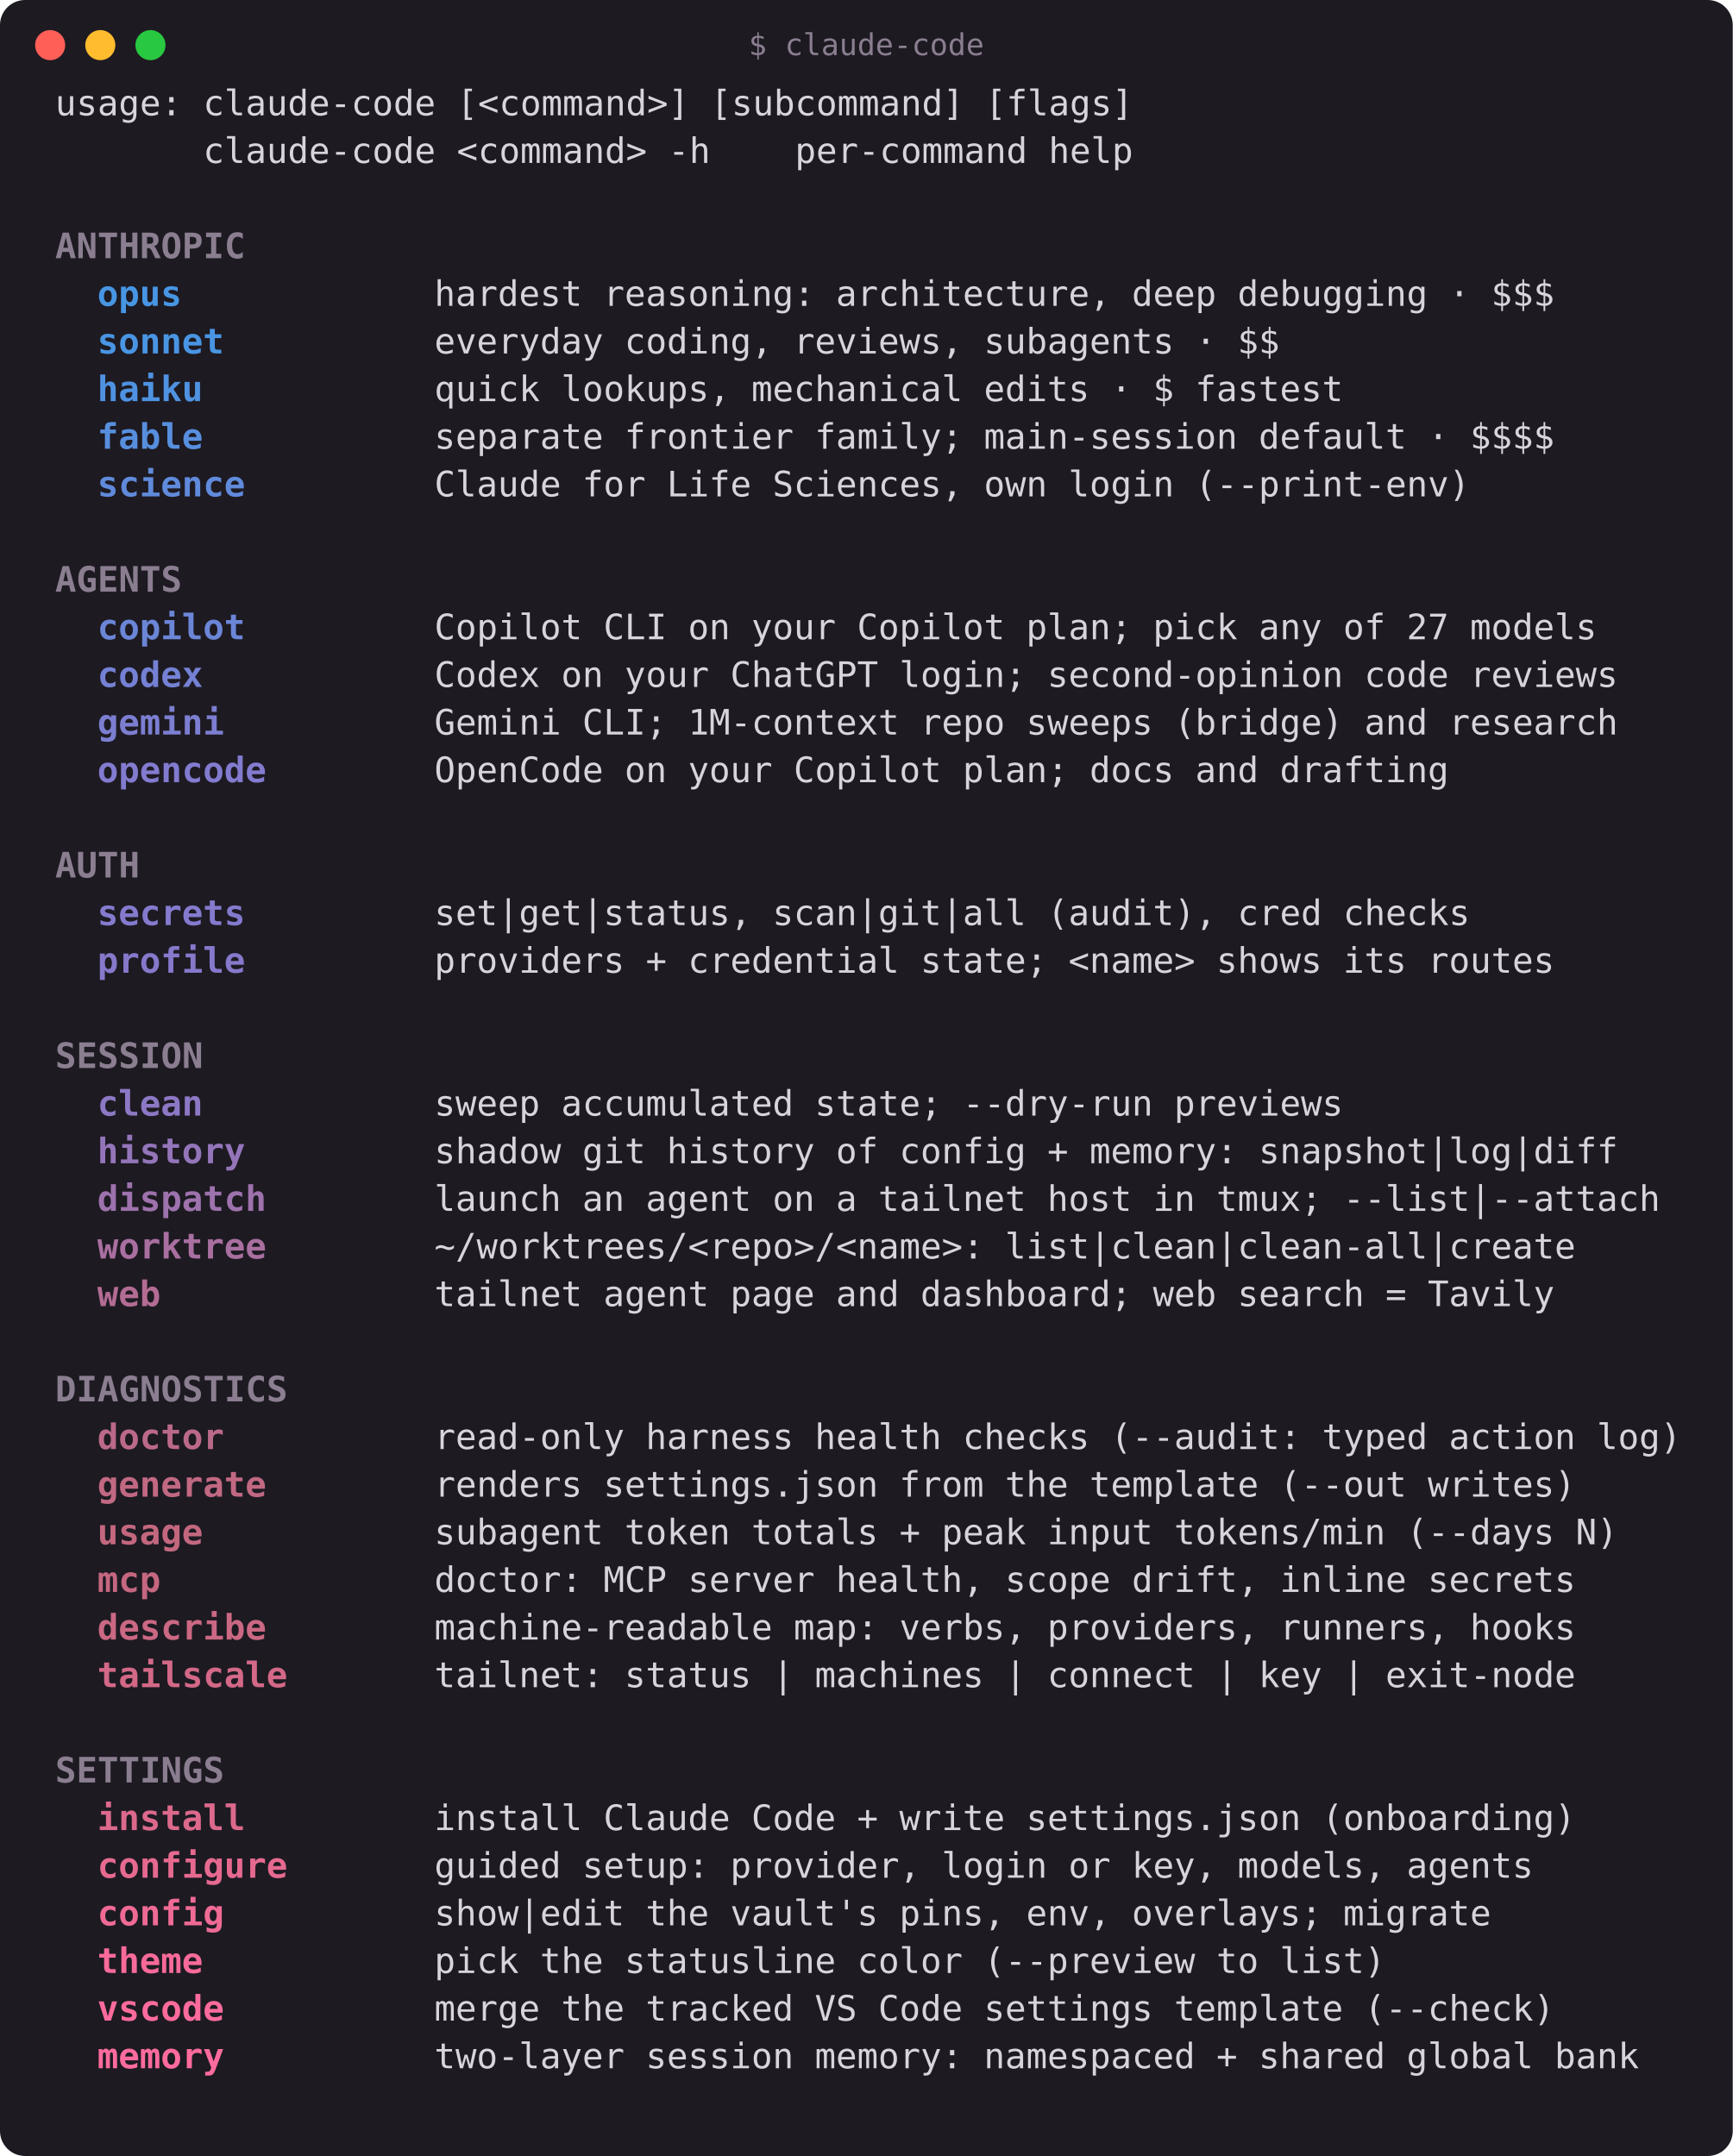
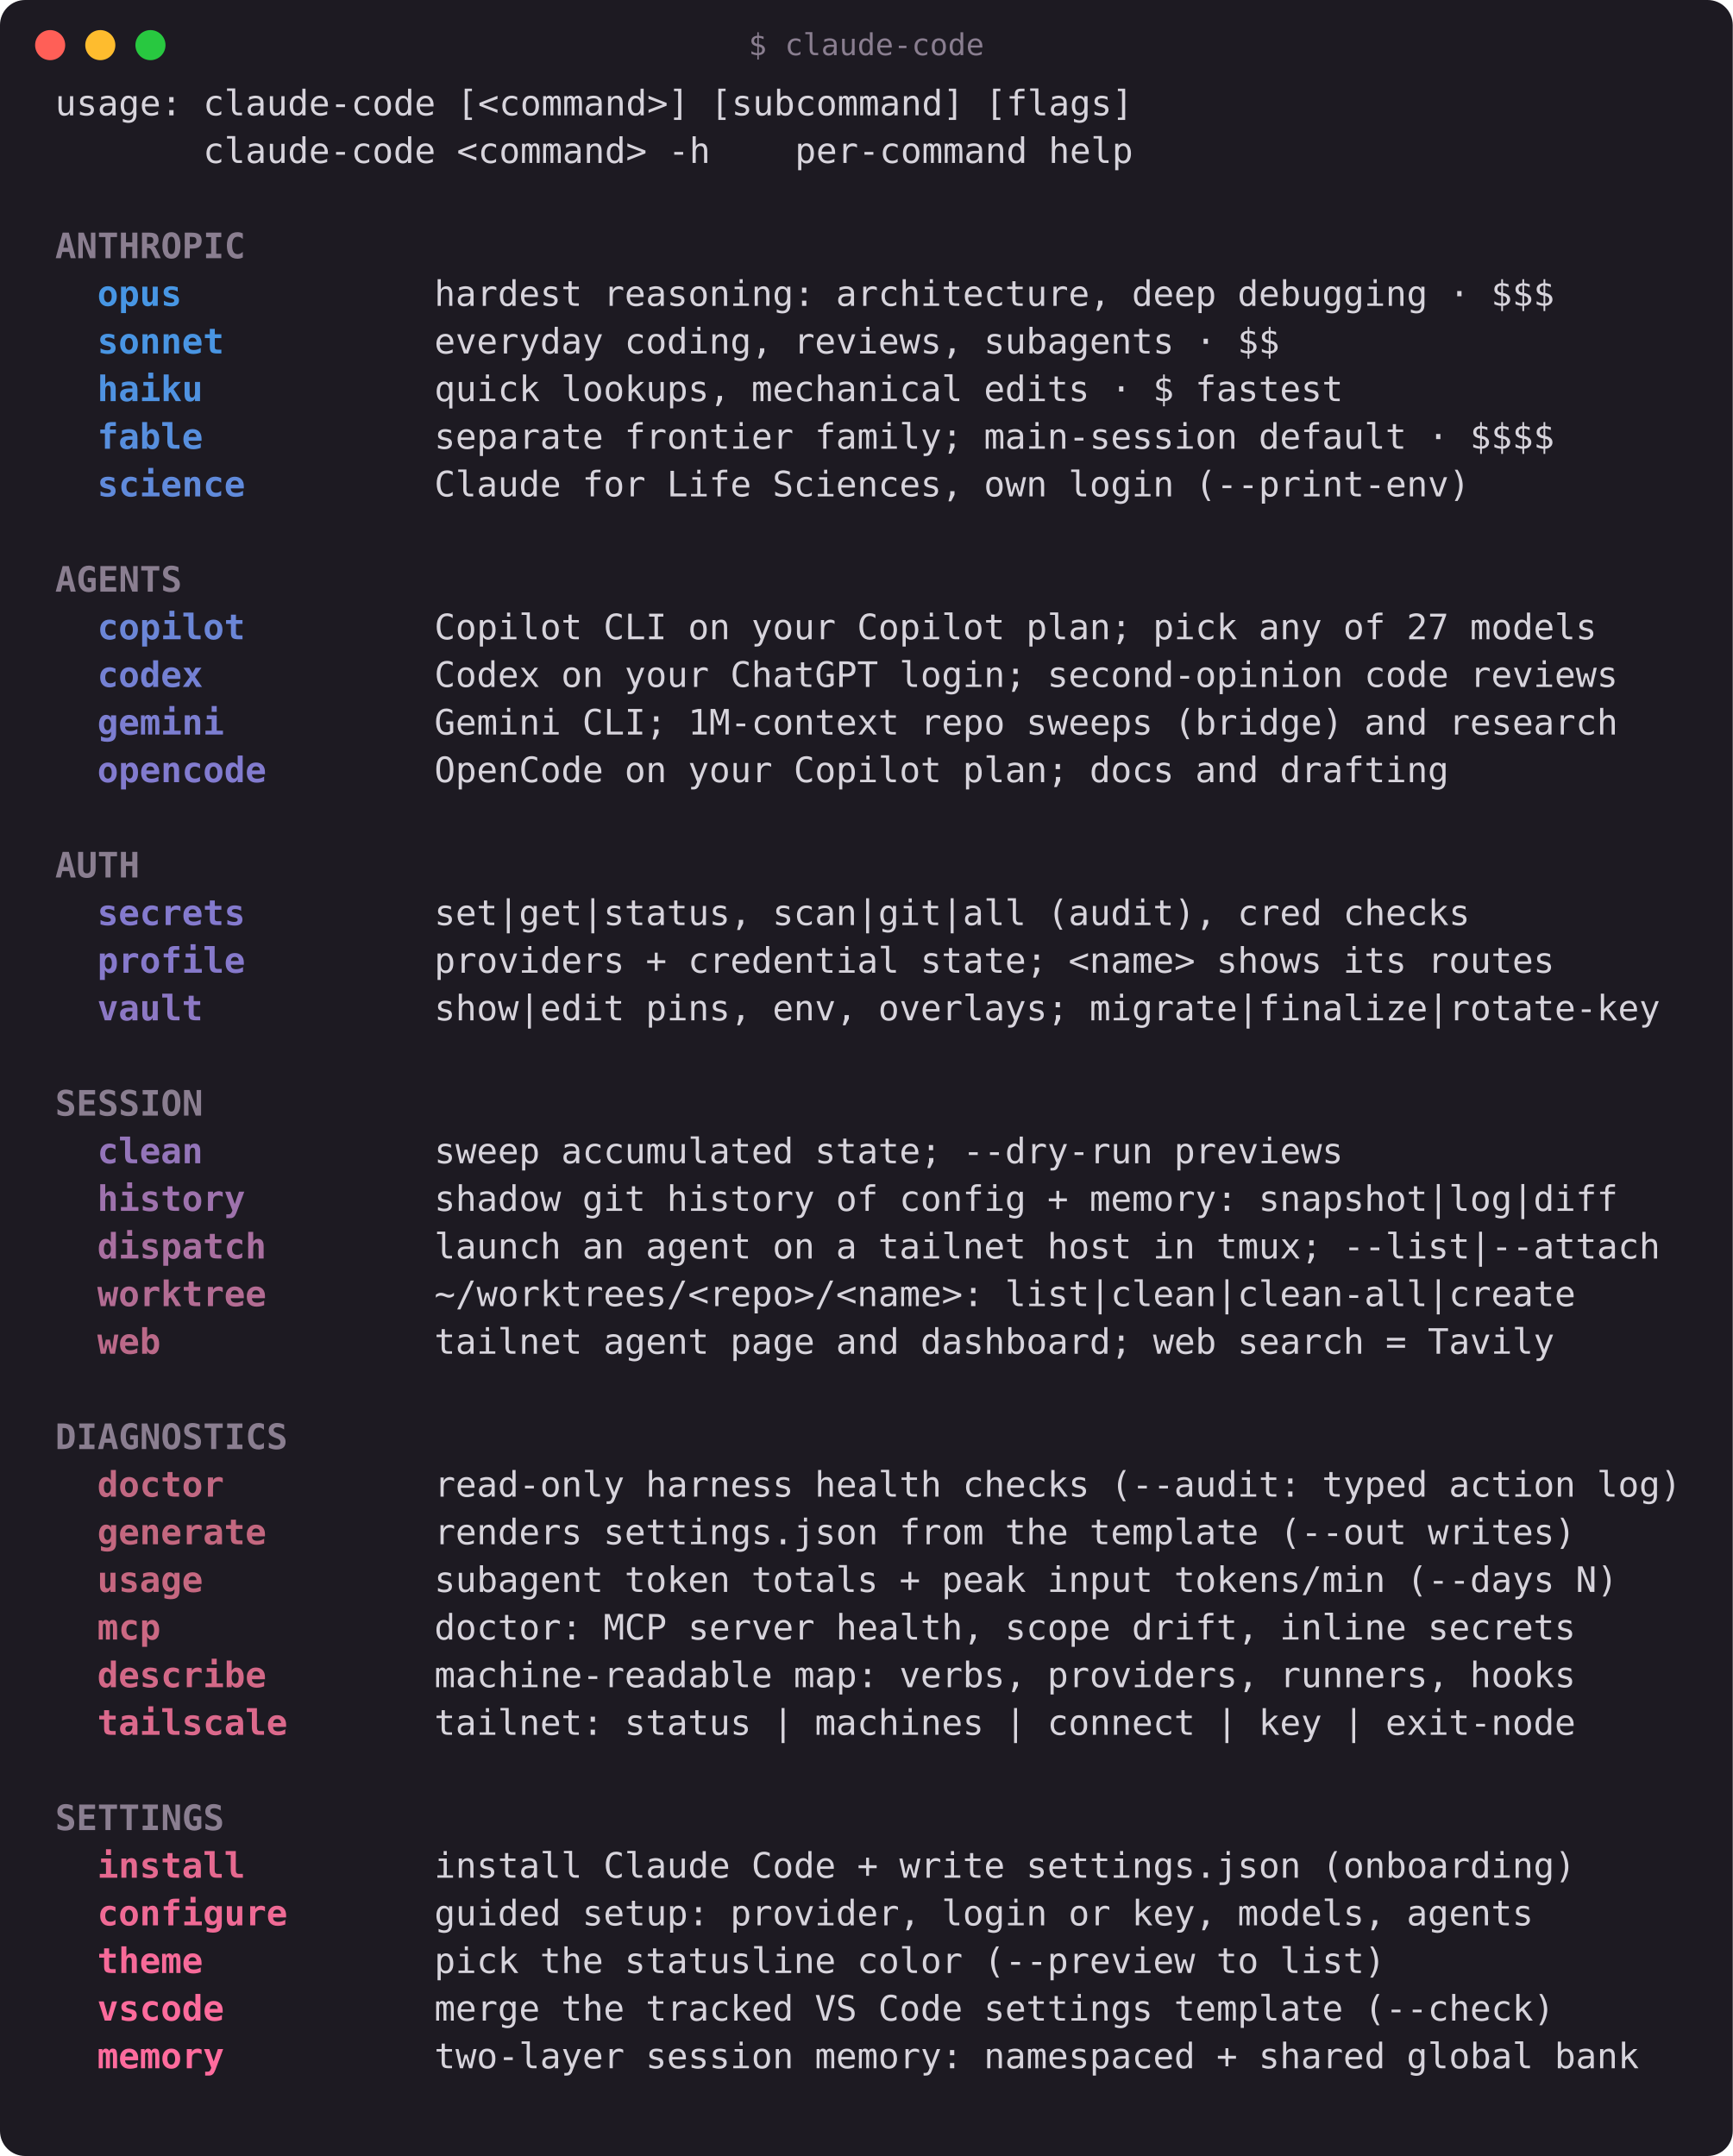
<svg xmlns="http://www.w3.org/2000/svg" width="691" height="860" viewBox="0 0 691 860" role="img" aria-label="claude-code help menu">
  <rect width="691" height="860" rx="10" fill="#1d1a22" />
  <circle cx="20" cy="18" r="6" fill="#ff5f57" />
  <circle cx="40" cy="18" r="6" fill="#febc2e" />
  <circle cx="60" cy="18" r="6" fill="#28c840" />
  <text x="345.5" y="22" fill="#8a7e90" font-family="ui-monospace,SFMono-Regular,Menlo,Consolas,monospace" font-size="12" text-anchor="middle">$ claude-code</text>
  <g font-family="ui-monospace,SFMono-Regular,Menlo,Consolas,monospace" font-size="14" xml:space="preserve">
    <text x="22.0" y="46" fill="#d7d4dc">usage: claude-code [&lt;command&gt;] [subcommand] [flags]</text>
    <text x="22.0" y="65" fill="#d7d4dc">       claude-code &lt;command&gt; -h    per-command help</text>
    <text x="22.0" y="103" fill="#8a7e90" font-weight="bold">ANTHROPIC</text>
    <text x="22.0" y="122" fill="#d7d4dc">  </text>
    <text x="38.8" y="122" fill="#4796e4" font-weight="bold">opus            </text>
    <text x="173.2" y="122" fill="#d7d4dc">hardest reasoning: architecture, deep debugging · $$$</text>
    <text x="22.0" y="141" fill="#d7d4dc">  </text>
    <text x="38.8" y="141" fill="#4995e3" font-weight="bold">sonnet          </text>
    <text x="173.2" y="141" fill="#d7d4dc">everyday coding, reviews, subagents · $$</text>
    <text x="22.0" y="160" fill="#d7d4dc">  </text>
    <text x="38.8" y="160" fill="#4f92e1" font-weight="bold">haiku           </text>
    <text x="173.2" y="160" fill="#d7d4dc">quick lookups, mechanical edits · $ fastest</text>
    <text x="22.0" y="179" fill="#d7d4dc">  </text>
    <text x="38.8" y="179" fill="#578fde" font-weight="bold">fable           </text>
    <text x="173.2" y="179" fill="#d7d4dc">separate frontier family; main-session default · $$$$</text>
    <text x="22.0" y="198" fill="#d7d4dc">  </text>
    <text x="38.8" y="198" fill="#608adb" font-weight="bold">science         </text>
    <text x="173.2" y="198" fill="#d7d4dc">Claude for Life Sciences, own login (--print-env)</text>
    <text x="22.0" y="236" fill="#8a7e90" font-weight="bold">AGENTS</text>
    <text x="22.0" y="255" fill="#d7d4dc">  </text>
    <text x="38.8" y="255" fill="#6b86d7" font-weight="bold">copilot         </text>
    <text x="173.2" y="255" fill="#d7d4dc">Copilot CLI on your Copilot plan; pick any of 27 models</text>
    <text x="22.0" y="274" fill="#d7d4dc">  </text>
    <text x="38.8" y="274" fill="#7481d4" font-weight="bold">codex           </text>
    <text x="173.2" y="274" fill="#d7d4dc">Codex on your ChatGPT login; second-opinion code reviews</text>
    <text x="22.0" y="293" fill="#d7d4dc">  </text>
    <text x="38.8" y="293" fill="#7c7ed1" font-weight="bold">gemini          </text>
    <text x="173.2" y="293" fill="#d7d4dc">Gemini CLI; 1M-context repo sweeps (bridge) and research</text>
    <text x="22.0" y="312" fill="#d7d4dc">  </text>
    <text x="38.8" y="312" fill="#827bcf" font-weight="bold">opencode        </text>
    <text x="173.2" y="312" fill="#d7d4dc">OpenCode on your Copilot plan; docs and drafting</text>
    <text x="22.0" y="350" fill="#8a7e90" font-weight="bold">AUTH</text>
    <text x="22.0" y="369" fill="#d7d4dc">  </text>
    <text x="38.8" y="369" fill="#847ace" font-weight="bold">secrets         </text>
    <text x="173.2" y="369" fill="#d7d4dc">set|get|status, scan|git|all (audit), cred checks</text>
    <text x="22.0" y="388" fill="#d7d4dc">  </text>
    <text x="38.8" y="388" fill="#8679cb" font-weight="bold">profile         </text>
    <text x="173.2" y="388" fill="#d7d4dc">providers + credential state; &lt;name&gt; shows its routes</text>
-     <text x="22.0" y="426" fill="#8a7e90" font-weight="bold">SESSION</text>
-     <text x="22.0" y="445" fill="#d7d4dc">  </text>
-     <text x="38.8" y="445" fill="#8c78c4" font-weight="bold">clean           </text>
-     <text x="173.2" y="445" fill="#d7d4dc">sweep accumulated state; --dry-run previews</text>
+     <text x="22.0" y="407" fill="#d7d4dc">  </text>
+     <text x="38.8" y="407" fill="#8c78c4" font-weight="bold">vault           </text>
+     <text x="173.2" y="407" fill="#d7d4dc">show|edit pins, env, overlays; migrate|finalize|rotate-key</text>
+     <text x="22.0" y="445" fill="#8a7e90" font-weight="bold">SESSION</text>
    <text x="22.0" y="464" fill="#d7d4dc">  </text>
-     <text x="38.8" y="464" fill="#9475ba" font-weight="bold">history         </text>
-     <text x="173.2" y="464" fill="#d7d4dc">shadow git history of config + memory: snapshot|log|diff</text>
+     <text x="38.8" y="464" fill="#9475ba" font-weight="bold">clean           </text>
+     <text x="173.2" y="464" fill="#d7d4dc">sweep accumulated state; --dry-run previews</text>
    <text x="22.0" y="483" fill="#d7d4dc">  </text>
-     <text x="38.8" y="483" fill="#9e72ad" font-weight="bold">dispatch        </text>
-     <text x="173.2" y="483" fill="#d7d4dc">launch an agent on a tailnet host in tmux; --list|--attach</text>
+     <text x="38.8" y="483" fill="#9e72ad" font-weight="bold">history         </text>
+     <text x="173.2" y="483" fill="#d7d4dc">shadow git history of config + memory: snapshot|log|diff</text>
    <text x="22.0" y="502" fill="#d7d4dc">  </text>
-     <text x="38.8" y="502" fill="#a96fa0" font-weight="bold">worktree        </text>
-     <text x="173.2" y="502" fill="#d7d4dc">~/worktrees/&lt;repo&gt;/&lt;name&gt;: list|clean|clean-all|create</text>
+     <text x="38.8" y="502" fill="#a96fa0" font-weight="bold">dispatch        </text>
+     <text x="173.2" y="502" fill="#d7d4dc">launch an agent on a tailnet host in tmux; --list|--attach</text>
    <text x="22.0" y="521" fill="#d7d4dc">  </text>
-     <text x="38.8" y="521" fill="#b36c93" font-weight="bold">web             </text>
-     <text x="173.2" y="521" fill="#d7d4dc">tailnet agent page and dashboard; web search = Tavily</text>
-     <text x="22.0" y="559" fill="#8a7e90" font-weight="bold">DIAGNOSTICS</text>
-     <text x="22.0" y="578" fill="#d7d4dc">  </text>
-     <text x="38.8" y="578" fill="#bb6989" font-weight="bold">doctor          </text>
-     <text x="173.2" y="578" fill="#d7d4dc">read-only harness health checks (--audit: typed action log)</text>
+     <text x="38.8" y="521" fill="#b36c93" font-weight="bold">worktree        </text>
+     <text x="173.2" y="521" fill="#d7d4dc">~/worktrees/&lt;repo&gt;/&lt;name&gt;: list|clean|clean-all|create</text>
+     <text x="22.0" y="540" fill="#d7d4dc">  </text>
+     <text x="38.8" y="540" fill="#bb6989" font-weight="bold">web             </text>
+     <text x="173.2" y="540" fill="#d7d4dc">tailnet agent page and dashboard; web search = Tavily</text>
+     <text x="22.0" y="578" fill="#8a7e90" font-weight="bold">DIAGNOSTICS</text>
    <text x="22.0" y="597" fill="#d7d4dc">  </text>
-     <text x="38.8" y="597" fill="#c16882" font-weight="bold">generate        </text>
-     <text x="173.2" y="597" fill="#d7d4dc">renders settings.json from the template (--out writes)</text>
+     <text x="38.8" y="597" fill="#c16882" font-weight="bold">doctor          </text>
+     <text x="173.2" y="597" fill="#d7d4dc">read-only harness health checks (--audit: typed action log)</text>
    <text x="22.0" y="616" fill="#d7d4dc">  </text>
-     <text x="38.8" y="616" fill="#c3677f" font-weight="bold">usage           </text>
-     <text x="173.2" y="616" fill="#d7d4dc">subagent token totals + peak input tokens/min (--days N)</text>
+     <text x="38.8" y="616" fill="#c3677f" font-weight="bold">generate        </text>
+     <text x="173.2" y="616" fill="#d7d4dc">renders settings.json from the template (--out writes)</text>
    <text x="22.0" y="635" fill="#d7d4dc">  </text>
-     <text x="38.8" y="635" fill="#c56780" font-weight="bold">mcp             </text>
-     <text x="173.2" y="635" fill="#d7d4dc">doctor: MCP server health, scope drift, inline secrets</text>
+     <text x="38.8" y="635" fill="#c56780" font-weight="bold">usage           </text>
+     <text x="173.2" y="635" fill="#d7d4dc">subagent token totals + peak input tokens/min (--days N)</text>
    <text x="22.0" y="654" fill="#d7d4dc">  </text>
-     <text x="38.8" y="654" fill="#cb6883" font-weight="bold">describe        </text>
-     <text x="173.2" y="654" fill="#d7d4dc">machine-readable map: verbs, providers, runners, hooks</text>
+     <text x="38.8" y="654" fill="#cb6883" font-weight="bold">mcp             </text>
+     <text x="173.2" y="654" fill="#d7d4dc">doctor: MCP server health, scope drift, inline secrets</text>
    <text x="22.0" y="673" fill="#d7d4dc">  </text>
-     <text x="38.8" y="673" fill="#d36887" font-weight="bold">tailscale       </text>
-     <text x="173.2" y="673" fill="#d7d4dc">tailnet: status | machines | connect | key | exit-node</text>
-     <text x="22.0" y="711" fill="#8a7e90" font-weight="bold">SETTINGS</text>
-     <text x="22.0" y="730" fill="#d7d4dc">  </text>
-     <text x="38.8" y="730" fill="#dc698c" font-weight="bold">install         </text>
-     <text x="173.2" y="730" fill="#d7d4dc">install Claude Code + write settings.json (onboarding)</text>
+     <text x="38.8" y="673" fill="#d36887" font-weight="bold">describe        </text>
+     <text x="173.2" y="673" fill="#d7d4dc">machine-readable map: verbs, providers, runners, hooks</text>
+     <text x="22.0" y="692" fill="#d7d4dc">  </text>
+     <text x="38.8" y="692" fill="#dc698c" font-weight="bold">tailscale       </text>
+     <text x="173.2" y="692" fill="#d7d4dc">tailnet: status | machines | connect | key | exit-node</text>
+     <text x="22.0" y="730" fill="#8a7e90" font-weight="bold">SETTINGS</text>
    <text x="22.0" y="749" fill="#d7d4dc">  </text>
-     <text x="38.8" y="749" fill="#e66990" font-weight="bold">configure       </text>
-     <text x="173.2" y="749" fill="#d7d4dc">guided setup: provider, login or key, models, agents</text>
+     <text x="38.8" y="749" fill="#e66990" font-weight="bold">install         </text>
+     <text x="173.2" y="749" fill="#d7d4dc">install Claude Code + write settings.json (onboarding)</text>
    <text x="22.0" y="768" fill="#d7d4dc">  </text>
-     <text x="38.8" y="768" fill="#ef6a95" font-weight="bold">config          </text>
-     <text x="173.2" y="768" fill="#d7d4dc">show|edit the vault's pins, env, overlays; migrate</text>
+     <text x="38.8" y="768" fill="#ef6a95" font-weight="bold">configure       </text>
+     <text x="173.2" y="768" fill="#d7d4dc">guided setup: provider, login or key, models, agents</text>
    <text x="22.0" y="787" fill="#d7d4dc">  </text>
    <text x="38.8" y="787" fill="#f76a99" font-weight="bold">theme           </text>
    <text x="173.2" y="787" fill="#d7d4dc">pick the statusline color (--preview to list)</text>
    <text x="22.0" y="806" fill="#d7d4dc">  </text>
    <text x="38.8" y="806" fill="#fd6b9c" font-weight="bold">vscode          </text>
    <text x="173.2" y="806" fill="#d7d4dc">merge the tracked VS Code settings template (--check)</text>
    <text x="22.0" y="825" fill="#d7d4dc">  </text>
    <text x="38.8" y="825" fill="#ff6b9d" font-weight="bold">memory          </text>
    <text x="173.2" y="825" fill="#d7d4dc">two-layer session memory: namespaced + shared global bank</text>
  </g>
</svg>
